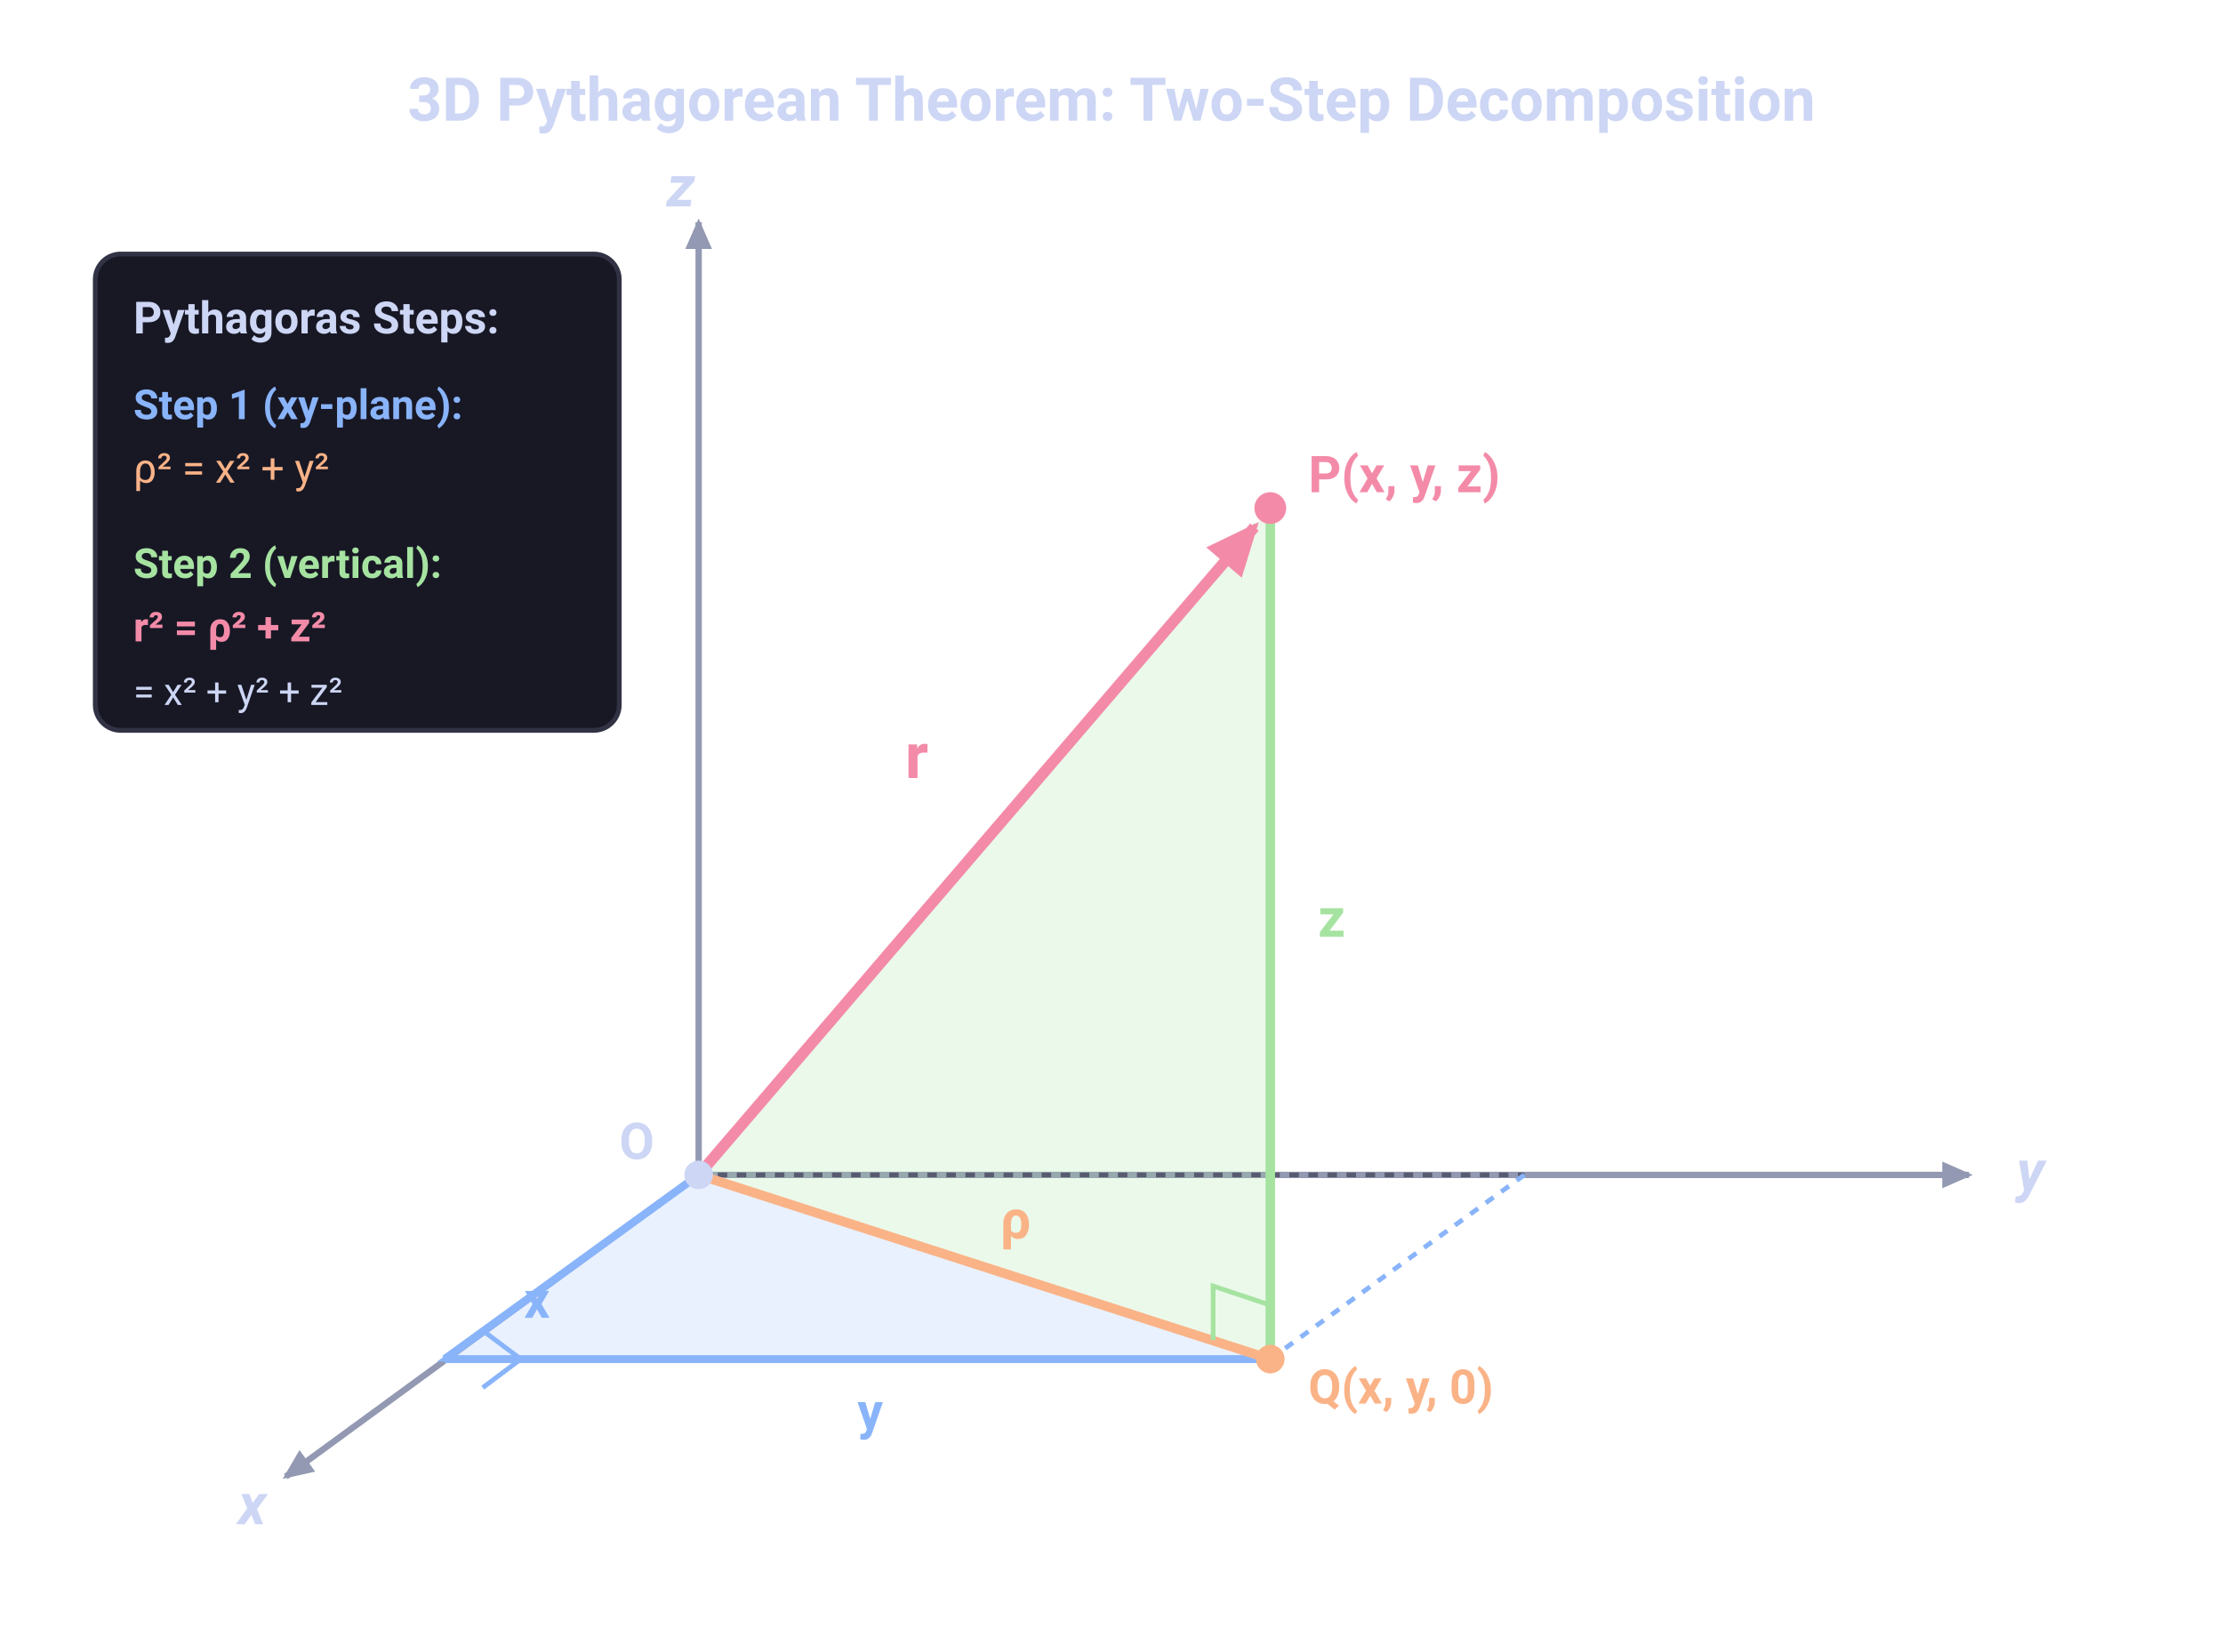
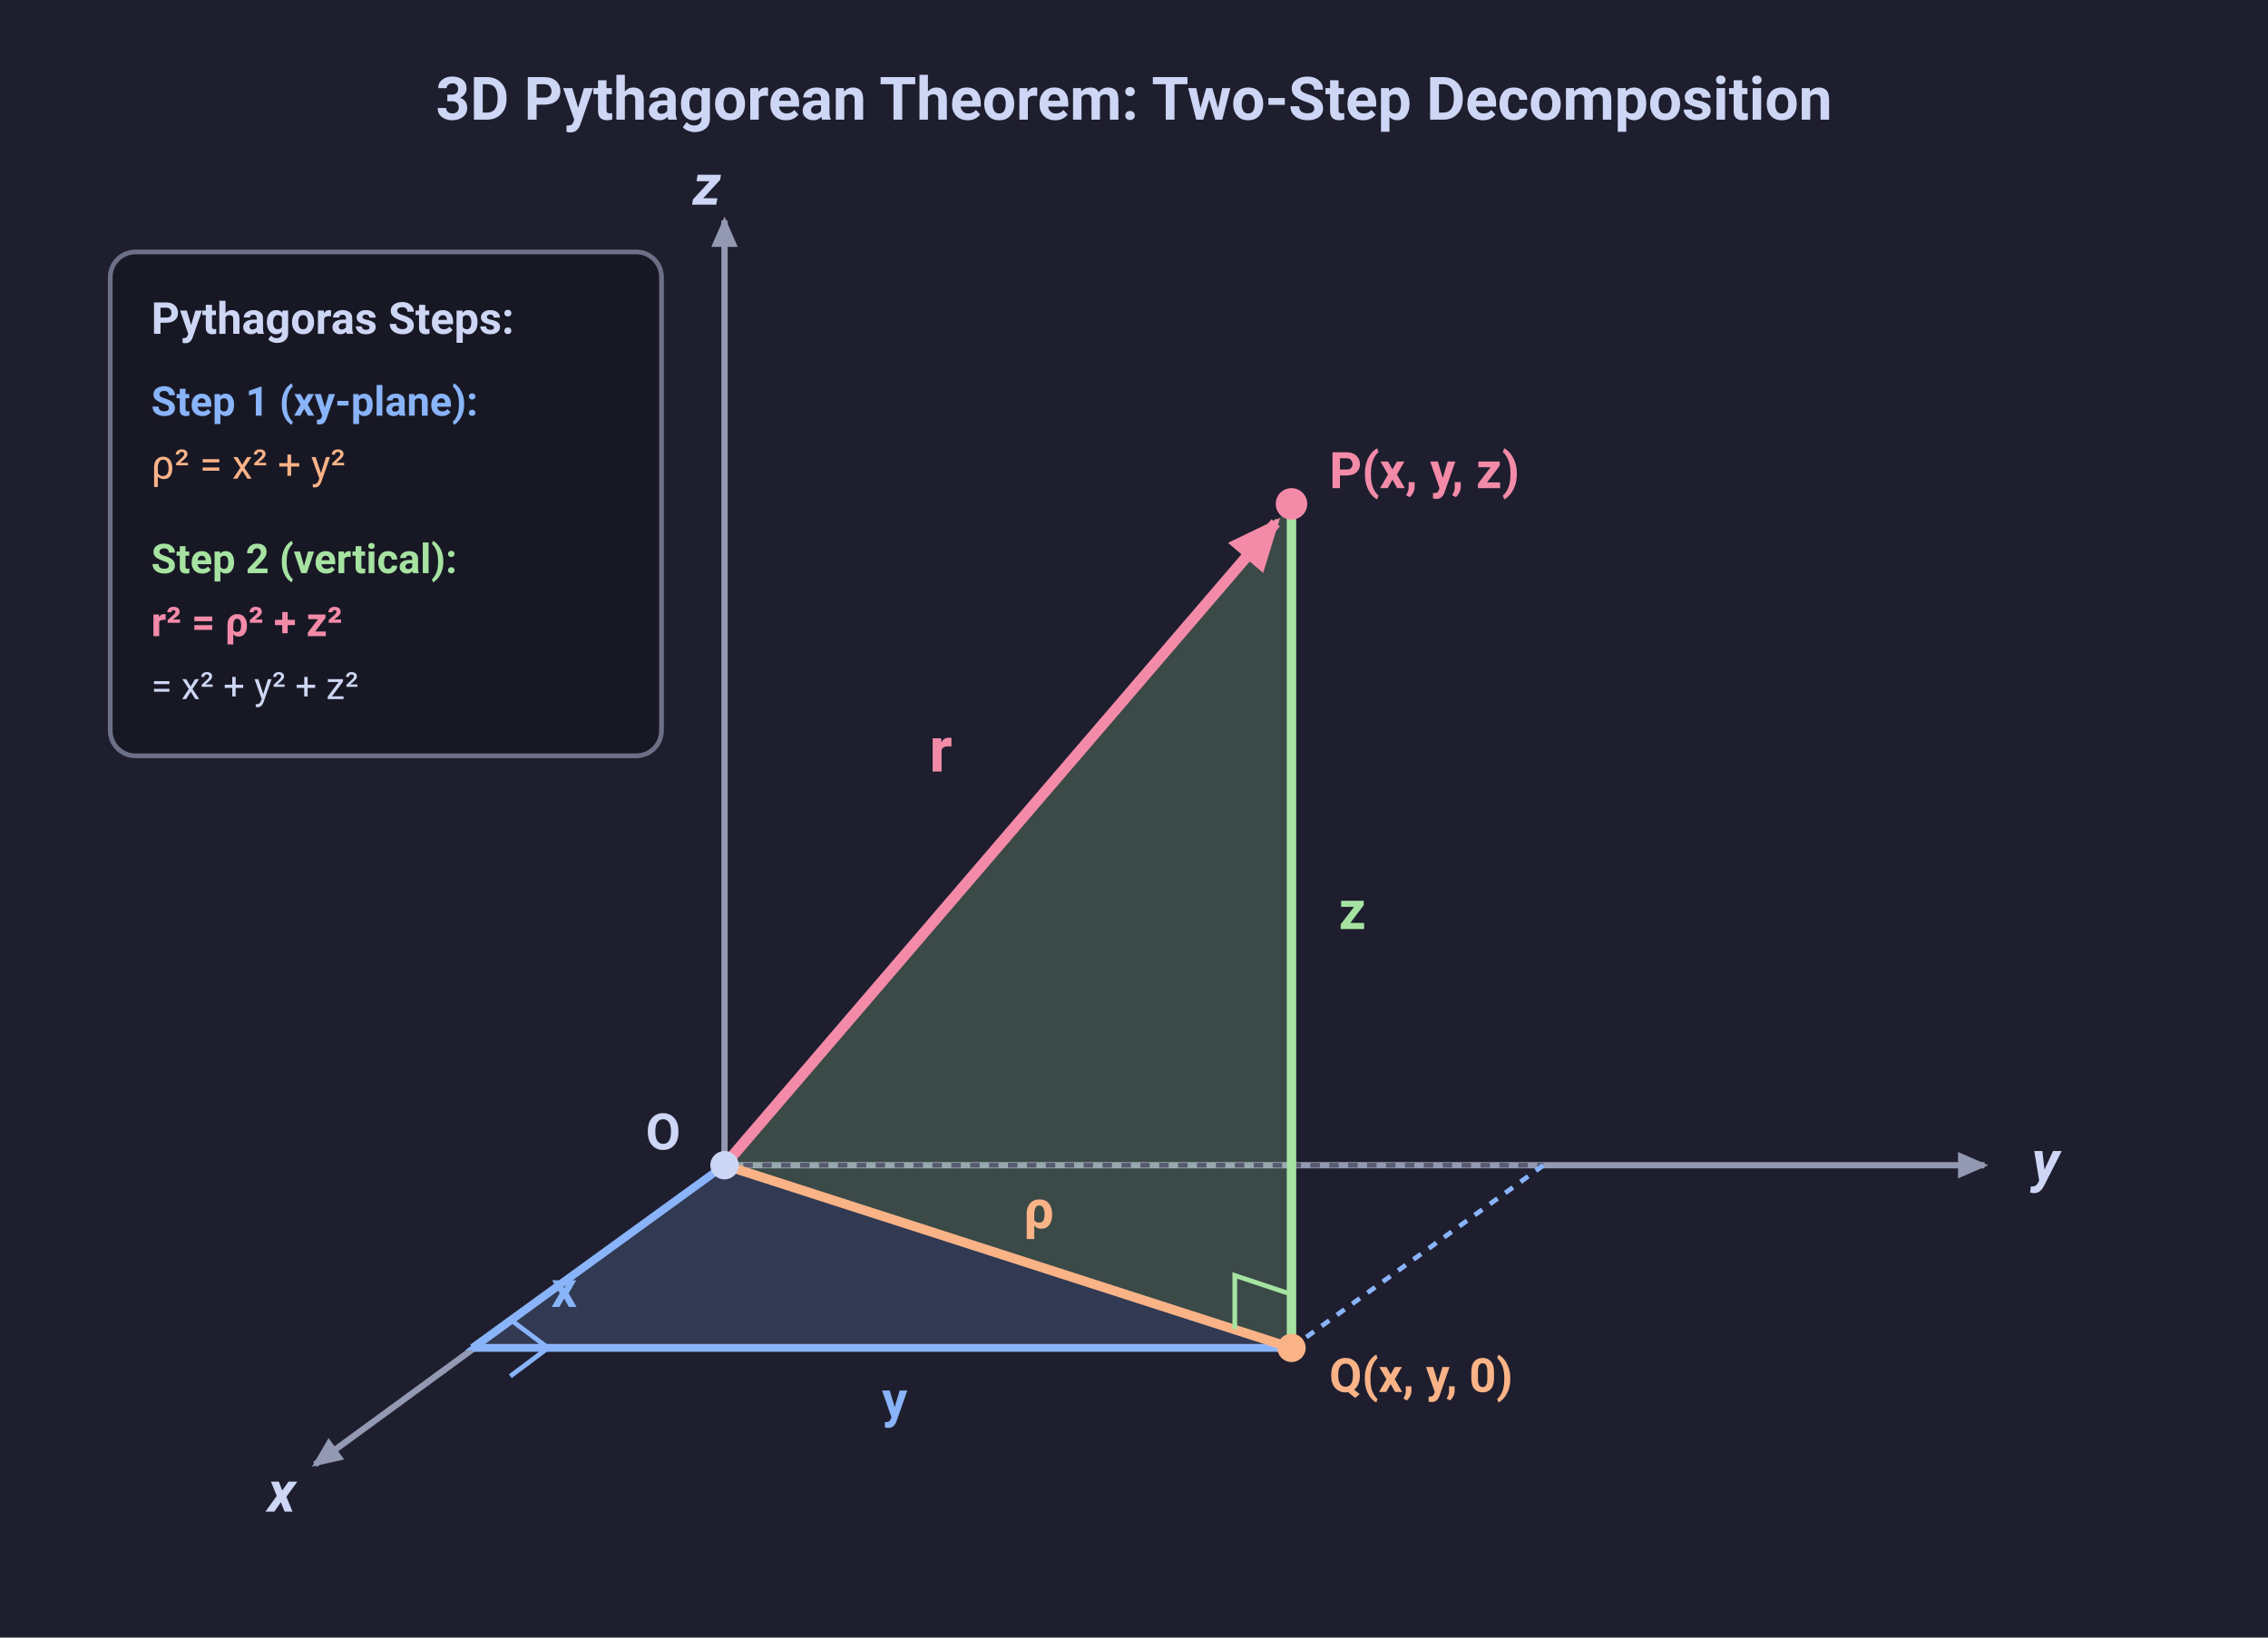
- <svg xmlns="http://www.w3.org/2000/svg" viewBox="0 0 700 520" width="100%" height="auto" style="background-color: #1e1e2e; font-family: -apple-system, BlinkMacSystemFont, 'Segoe UI', Roboto, Helvetica, Arial, sans-serif;">
+ <svg xmlns="http://www.w3.org/2000/svg" viewBox="0 0 720 520" width="720" height="520" font-family="-apple-system, BlinkMacSystemFont, 'Segoe UI', Roboto, Helvetica, Arial, sans-serif">
  <defs>
    <marker id="arrow" viewBox="0 0 10 10" refX="7" refY="5" markerWidth="6" markerHeight="6" orient="auto-start-reverse">
      <path d="M 0 1.5 L 8 5 L 0 8.5 z" fill="#9399b2" />
    </marker>
    <marker id="arrow-vector" viewBox="0 0 10 10" refX="7" refY="5" markerWidth="6" markerHeight="6" orient="auto-start-reverse">
      <path d="M 0 1.5 L 8 5 L 0 8.5 z" fill="#f38ba8" />
    </marker>
  </defs>
-   <text x="350" y="38" text-anchor="middle" fill="#cdd6f4" font-size="19" font-weight="600">3D Pythagorean Theorem: Two-Step Decomposition</text>
-   <line x1="220" y1="370" x2="220" y2="70" stroke="#9399b2" stroke-width="2" marker-end="url(#arrow)" />
-   <text x="210" y="65" fill="#cdd6f4" font-size="18" font-style="italic" font-weight="bold">z</text>
-   <line x1="220" y1="370" x2="620" y2="370" stroke="#9399b2" stroke-width="2" marker-end="url(#arrow)" />
-   <text x="635" y="375" fill="#cdd6f4" font-size="18" font-style="italic" font-weight="bold">y</text>
-   <line x1="220" y1="370" x2="90" y2="465" stroke="#9399b2" stroke-width="2" marker-end="url(#arrow)" />
-   <text x="75" y="480" fill="#cdd6f4" font-size="18" font-style="italic" font-weight="bold">x</text>
-   <polygon points="220,370 140,428 400,428" fill="#89b4fa" fill-opacity="0.18" stroke="#89b4fa" stroke-width="1.5" stroke-dasharray="4,4" />
-   <polygon points="220,370 400,428 400,160" fill="#a6e3a1" fill-opacity="0.22" stroke="#a6e3a1" stroke-width="1.5" stroke-dasharray="4,4" />
-   <line x1="220" y1="370" x2="480" y2="370" stroke="#585b70" stroke-width="1.5" stroke-dasharray="3,3" />
-   <line x1="480" y1="370" x2="400" y2="428" stroke="#89b4fa" stroke-width="1.5" stroke-dasharray="3,3" />
-   <line x1="220" y1="370" x2="140" y2="428" stroke="#89b4fa" stroke-width="2.5" />
-   <text x="165" y="415" fill="#89b4fa" font-size="16" font-weight="bold">x</text>
-   <line x1="140" y1="428" x2="400" y2="428" stroke="#89b4fa" stroke-width="2.5" />
-   <text x="270" y="450" fill="#89b4fa" font-size="16" font-weight="bold">y</text>
-   <path d="M 152 419 L 164 428 L 152 437" fill="none" stroke="#89b4fa" stroke-width="1.5" />
-   <line x1="220" y1="370" x2="400" y2="428" stroke="#fab387" stroke-width="3" />
-   <text x="315" y="390" fill="#fab387" font-size="17" font-weight="bold">ρ</text>
-   <line x1="400" y1="428" x2="400" y2="160" stroke="#a6e3a1" stroke-width="3" />
-   <text x="415" y="295" fill="#a6e3a1" font-size="17" font-weight="bold">z</text>
-   <path d="M 382 422 L 382 405 L 400 411" fill="none" stroke="#a6e3a1" stroke-width="1.5" />
-   <line x1="220" y1="370" x2="395" y2="166" stroke="#f38ba8" stroke-width="3.5" marker-end="url(#arrow-vector)" />
-   <text x="285" y="245" fill="#f38ba8" font-size="20" font-weight="bold">r</text>
-   <circle cx="220" cy="370" r="4.5" fill="#cdd6f4" />
-   <text x="195" y="365" fill="#cdd6f4" font-size="16" font-weight="bold">O</text>
-   <circle cx="400" cy="428" r="4.5" fill="#fab387" />
-   <text x="412" y="442" fill="#fab387" font-size="15" font-weight="600">Q(x, y, 0)</text>
-   <circle cx="400" cy="160" r="5" fill="#f38ba8" />
-   <text x="412" y="155" fill="#f38ba8" font-size="16" font-weight="bold">P(x, y, z)</text>
-   <rect x="30" y="80" width="165" height="150" rx="8" fill="#181825" stroke="#313244" stroke-width="1.5" />
-   <text x="42" y="105" fill="#cdd6f4" font-size="14" font-weight="bold">Pythagoras Steps:</text>
-   <text x="42" y="132" fill="#89b4fa" font-size="13" font-weight="600">Step 1 (xy-plane):</text>
-   <text x="42" y="152" fill="#fab387" font-size="13">ρ² = x² + y²</text>
-   <text x="42" y="182" fill="#a6e3a1" font-size="13" font-weight="600">Step 2 (vertical):</text>
-   <text x="42" y="202" fill="#f38ba8" font-size="13" font-weight="bold">r² = ρ² + z²</text>
-   <text x="42" y="222" fill="#cdd6f4" font-size="12">= x² + y² + z²</text>
+   <rect width="720" height="520" fill="#1e1e2e" />
+   <text x="360" y="38" text-anchor="middle" fill="#cdd6f4" font-size="19" font-weight="600">3D Pythagorean Theorem: Two-Step Decomposition</text>
+   <line x1="230" y1="370" x2="230" y2="70" stroke="#9399b2" stroke-width="2" marker-end="url(#arrow)" />
+   <text x="220" y="65" fill="#cdd6f4" font-size="18" font-style="italic" font-weight="bold">z</text>
+   <line x1="230" y1="370" x2="630" y2="370" stroke="#9399b2" stroke-width="2" marker-end="url(#arrow)" />
+   <text x="645" y="375" fill="#cdd6f4" font-size="18" font-style="italic" font-weight="bold">y</text>
+   <line x1="230" y1="370" x2="100" y2="465" stroke="#9399b2" stroke-width="2" marker-end="url(#arrow)" />
+   <text x="85" y="480" fill="#cdd6f4" font-size="18" font-style="italic" font-weight="bold">x</text>
+   <polygon points="230,370 150,428 410,428" fill="#89b4fa" fill-opacity="0.18" stroke="#89b4fa" stroke-width="1.5" stroke-dasharray="4,4" />
+   <polygon points="230,370 410,428 410,160" fill="#a6e3a1" fill-opacity="0.22" stroke="#a6e3a1" stroke-width="1.5" stroke-dasharray="4,4" />
+   <line x1="230" y1="370" x2="490" y2="370" stroke="#585b70" stroke-width="1.5" stroke-dasharray="3,3" />
+   <line x1="490" y1="370" x2="410" y2="428" stroke="#89b4fa" stroke-width="1.5" stroke-dasharray="3,3" />
+   <line x1="230" y1="370" x2="150" y2="428" stroke="#89b4fa" stroke-width="2.5" />
+   <text x="175" y="415" fill="#89b4fa" font-size="16" font-weight="bold">x</text>
+   <line x1="150" y1="428" x2="410" y2="428" stroke="#89b4fa" stroke-width="2.5" />
+   <text x="280" y="450" fill="#89b4fa" font-size="16" font-weight="bold">y</text>
+   <path d="M 162 419 L 174 428 L 162 437" fill="none" stroke="#89b4fa" stroke-width="1.5" />
+   <line x1="230" y1="370" x2="410" y2="428" stroke="#fab387" stroke-width="3" />
+   <text x="325" y="390" fill="#fab387" font-size="17" font-weight="bold">ρ</text>
+   <line x1="410" y1="428" x2="410" y2="160" stroke="#a6e3a1" stroke-width="3" />
+   <text x="425" y="295" fill="#a6e3a1" font-size="17" font-weight="bold">z</text>
+   <path d="M 392 422 L 392 405 L 410 411" fill="none" stroke="#a6e3a1" stroke-width="1.5" />
+   <line x1="230" y1="370" x2="405" y2="166" stroke="#f38ba8" stroke-width="3.5" marker-end="url(#arrow-vector)" />
+   <text x="295" y="245" fill="#f38ba8" font-size="20" font-weight="bold">r</text>
+   <circle cx="230" cy="370" r="4.5" fill="#cdd6f4" />
+   <text x="205" y="365" fill="#cdd6f4" font-size="16" font-weight="bold">O</text>
+   <circle cx="410" cy="428" r="4.5" fill="#fab387" />
+   <text x="422" y="442" fill="#fab387" font-size="15" font-weight="600">Q(x, y, 0)</text>
+   <circle cx="410" cy="160" r="5" fill="#f38ba8" />
+   <text x="422" y="155" fill="#f38ba8" font-size="16" font-weight="bold">P(x, y, z)</text>
+   <rect x="35" y="80" width="175" height="160" rx="8" fill="#181825" stroke="#6c7086" stroke-width="1.5" />
+   <text x="48" y="106" fill="#cdd6f4" font-size="14" font-weight="bold">Pythagoras Steps:</text>
+   <text x="48" y="132" fill="#89b4fa" font-size="13" font-weight="600">Step 1 (xy-plane):</text>
+   <text x="48" y="152" fill="#fab387" font-size="13">ρ² = x² + y²</text>
+   <text x="48" y="182" fill="#a6e3a1" font-size="13" font-weight="600">Step 2 (vertical):</text>
+   <text x="48" y="202" fill="#f38ba8" font-size="13" font-weight="bold">r² = ρ² + z²</text>
+   <text x="48" y="222" fill="#cdd6f4" font-size="12">= x² + y² + z²</text>
</svg>
